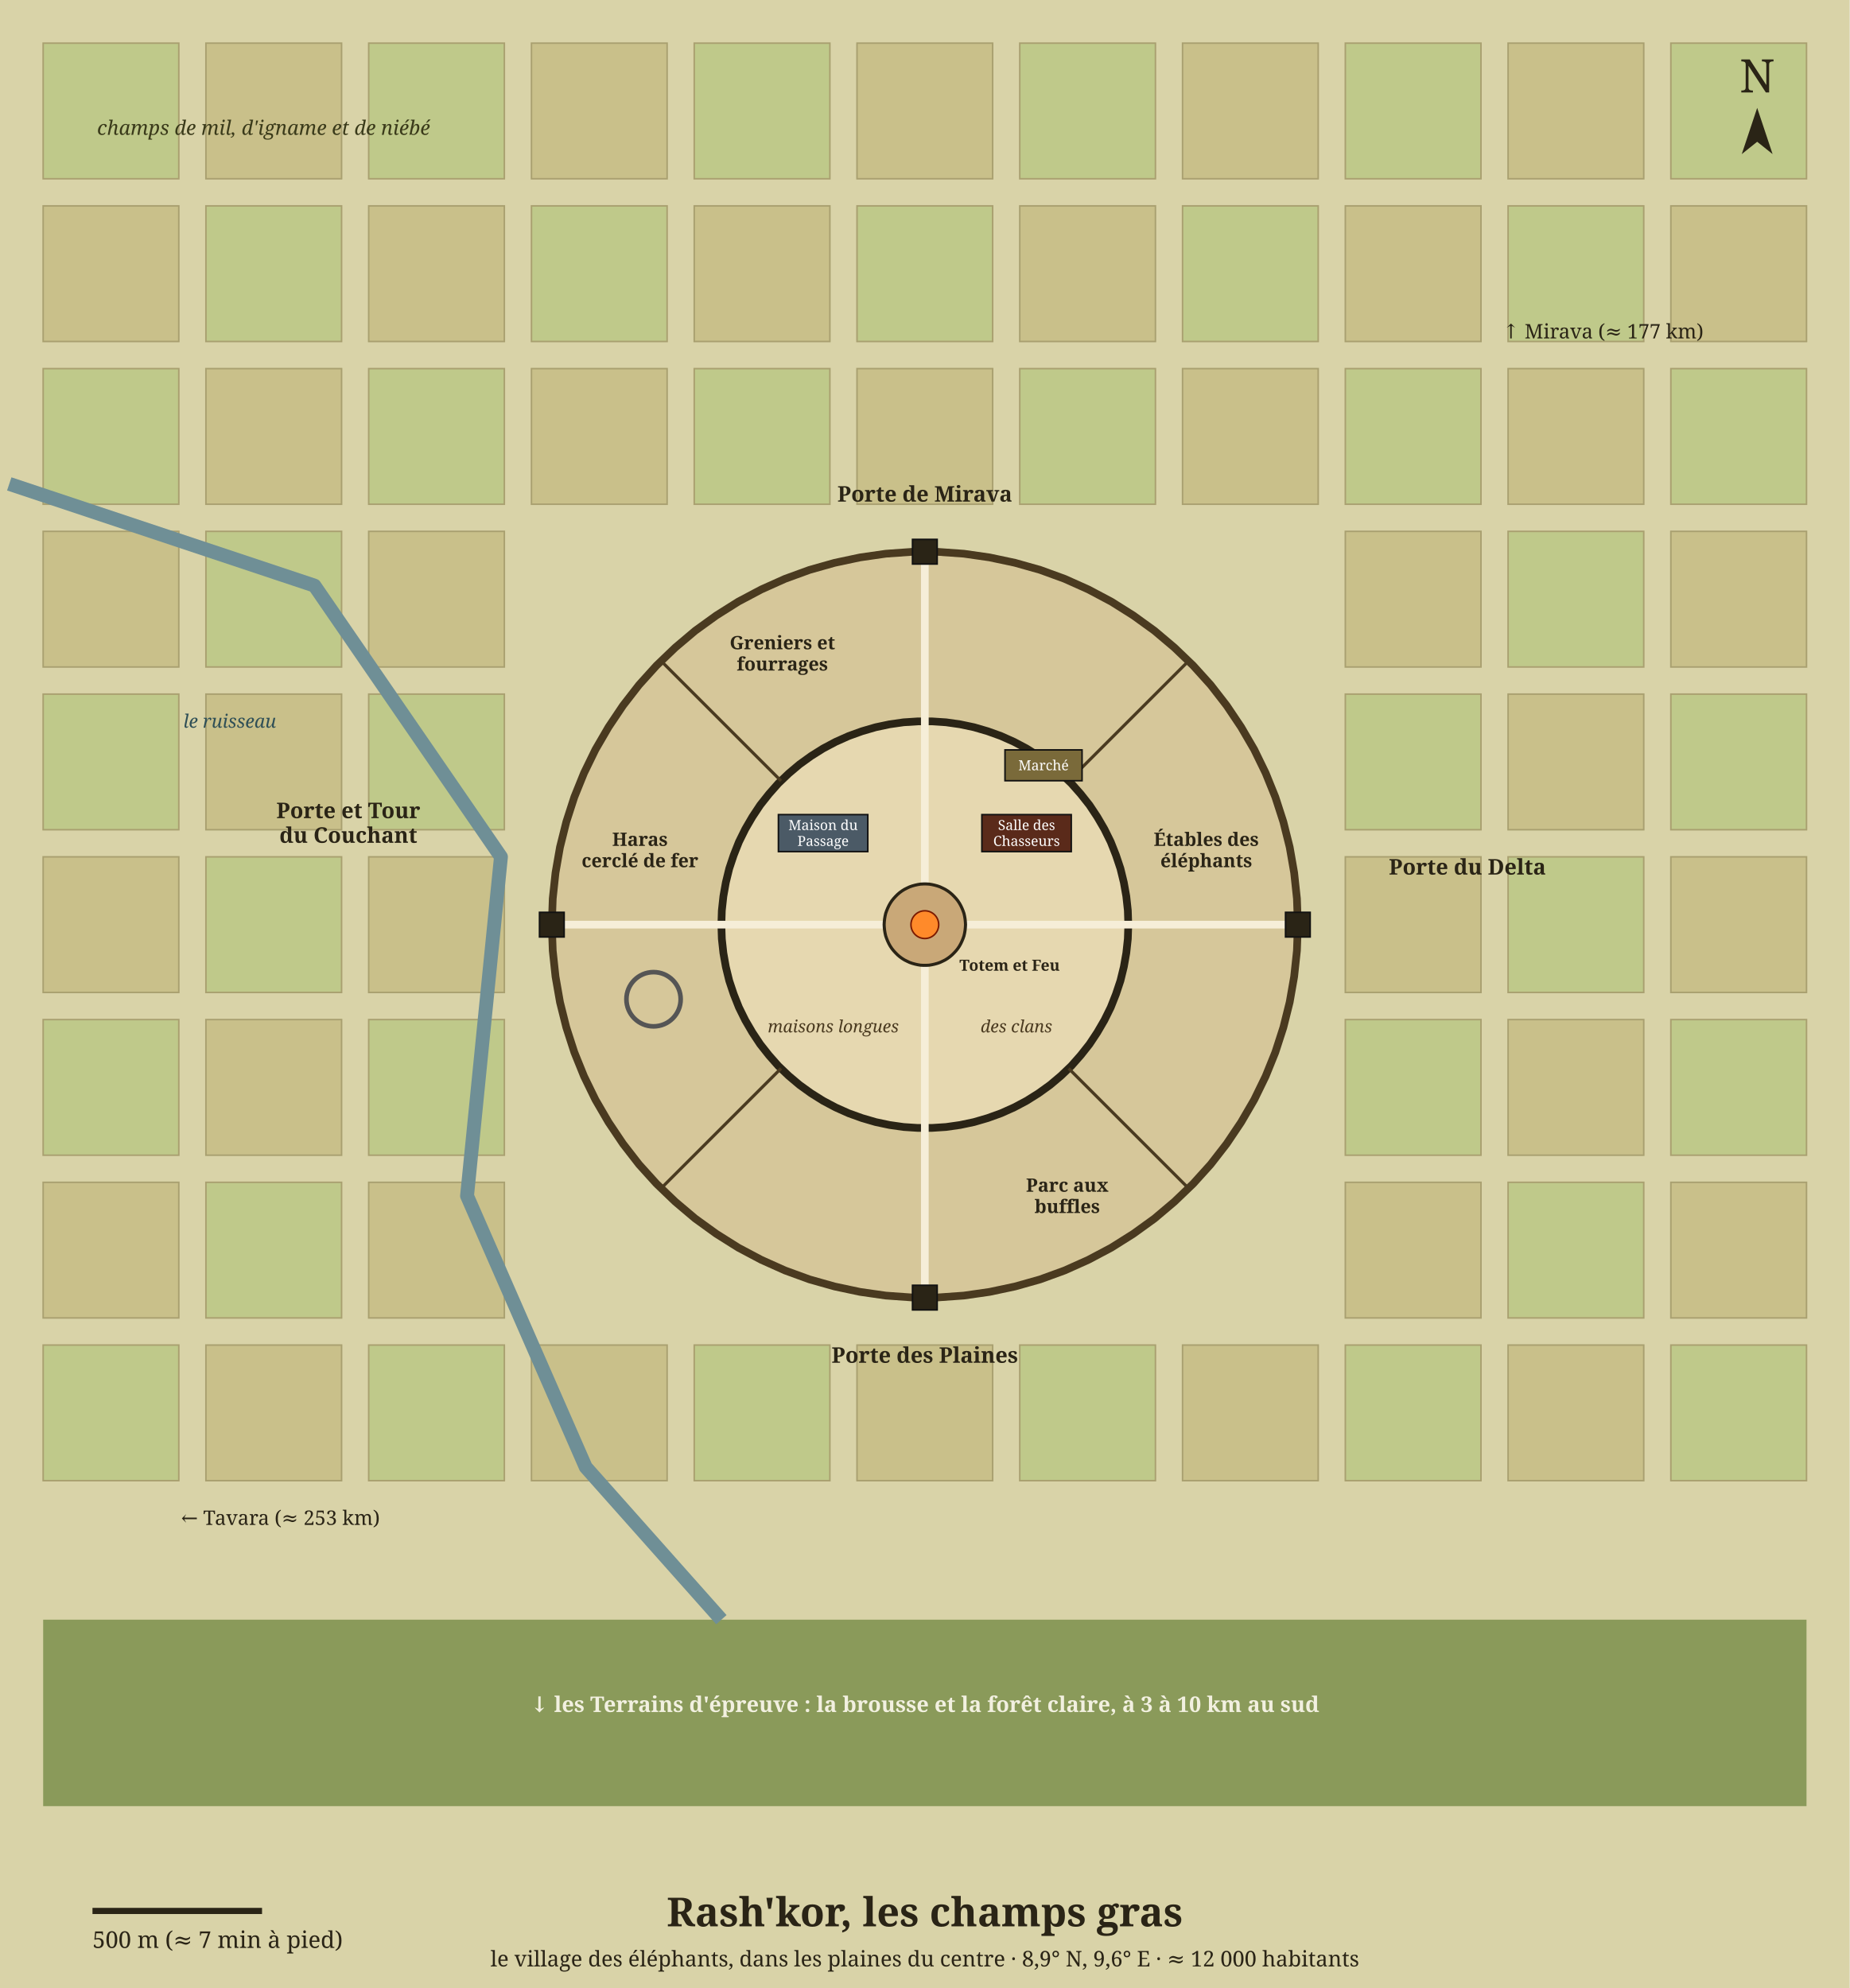
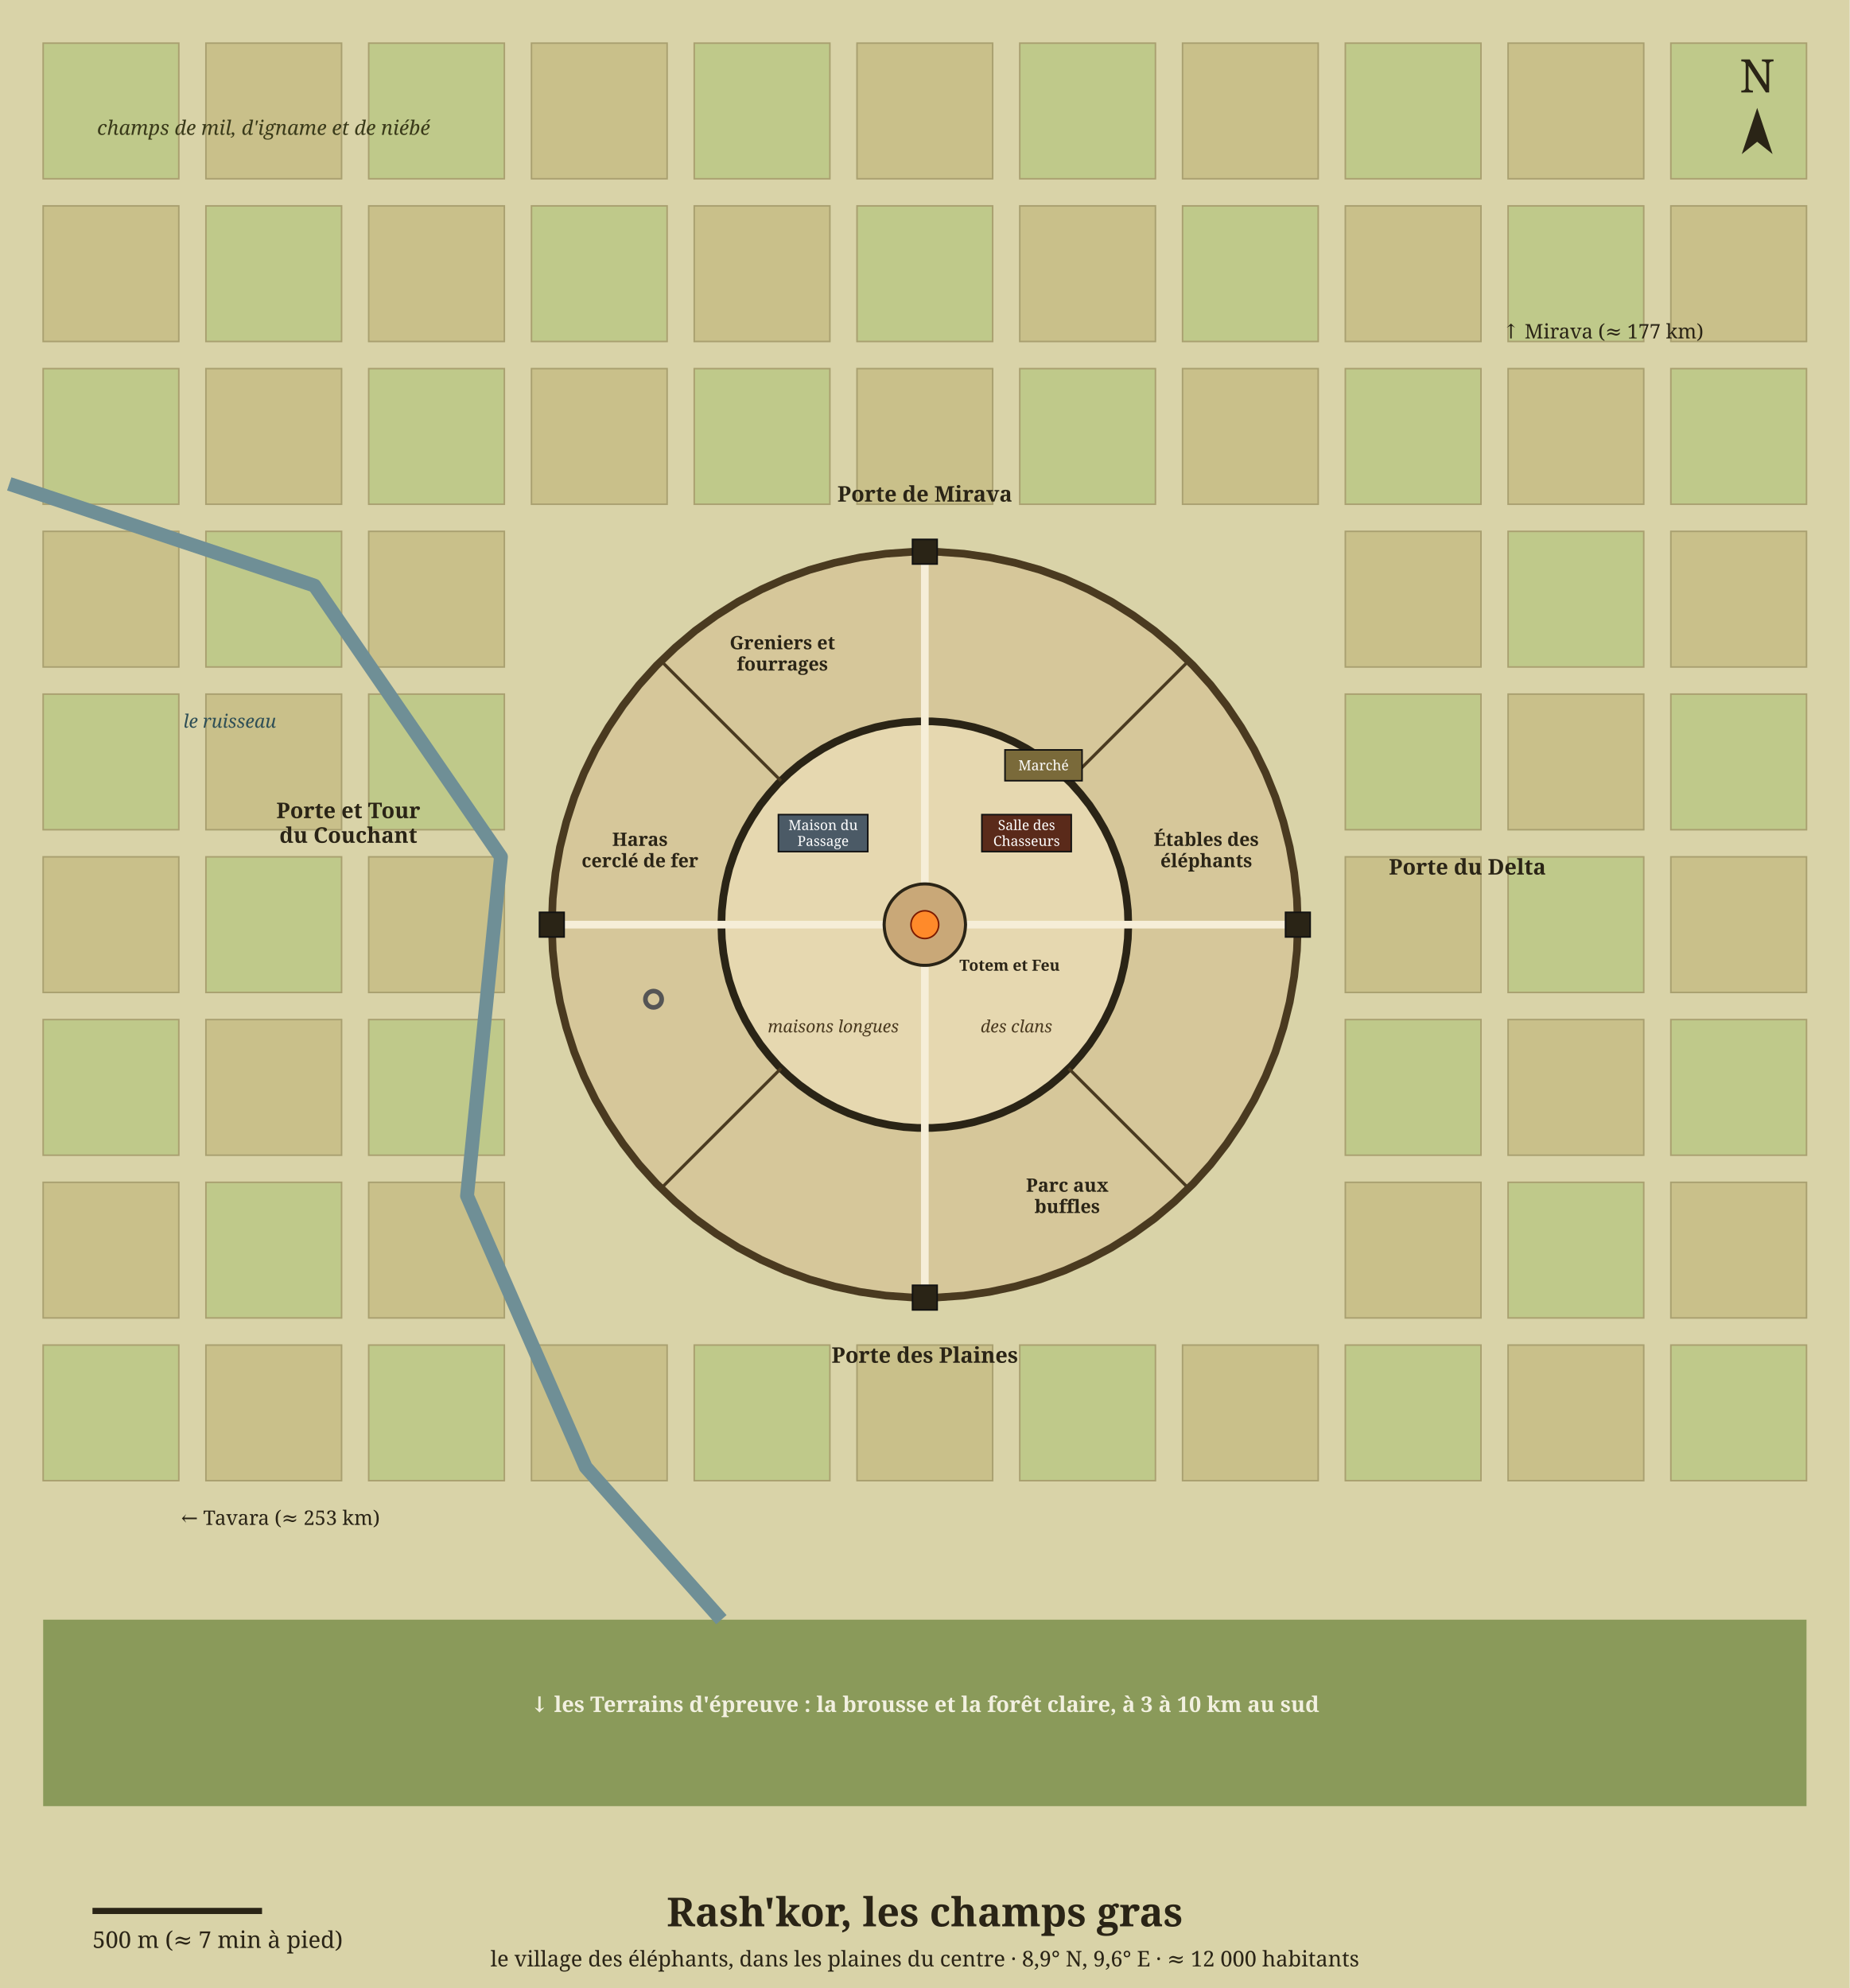
<svg xmlns="http://www.w3.org/2000/svg" viewBox="0 0 1200 1290" font-family="Georgia, serif">
  <rect width="1200" height="1290" fill="#d9d3a8" />
  <polygon points="28.0,960.8 116.0,960.8 116.0,872.8 28.0,872.8" fill="#bfc98a" stroke="#a9a070" stroke-width="1" />
  <polygon points="28.0,855.2 116.0,855.2 116.0,767.2 28.0,767.2" fill="#c9c08a" stroke="#a9a070" stroke-width="1" />
  <polygon points="28.0,749.6 116.0,749.6 116.0,661.6 28.0,661.6" fill="#bfc98a" stroke="#a9a070" stroke-width="1" />
  <polygon points="28.0,644.0 116.0,644.0 116.0,556.0 28.0,556.0" fill="#c9c08a" stroke="#a9a070" stroke-width="1" />
  <polygon points="28.0,538.4 116.0,538.4 116.0,450.4 28.0,450.4" fill="#bfc98a" stroke="#a9a070" stroke-width="1" />
  <polygon points="28.0,432.8 116.0,432.8 116.0,344.8 28.0,344.8" fill="#c9c08a" stroke="#a9a070" stroke-width="1" />
  <polygon points="28.0,327.2 116.0,327.2 116.0,239.2 28.0,239.2" fill="#bfc98a" stroke="#a9a070" stroke-width="1" />
  <polygon points="28.0,221.6 116.0,221.6 116.0,133.6 28.0,133.6" fill="#c9c08a" stroke="#a9a070" stroke-width="1" />
  <polygon points="28.0,116.0 116.0,116.0 116.0,28.0 28.0,28.0" fill="#bfc98a" stroke="#a9a070" stroke-width="1" />
  <polygon points="133.6,960.8 221.6,960.8 221.6,872.8 133.6,872.8" fill="#c9c08a" stroke="#a9a070" stroke-width="1" />
  <polygon points="133.6,855.2 221.6,855.2 221.6,767.2 133.6,767.2" fill="#bfc98a" stroke="#a9a070" stroke-width="1" />
  <polygon points="133.6,749.6 221.6,749.6 221.6,661.6 133.6,661.6" fill="#c9c08a" stroke="#a9a070" stroke-width="1" />
  <polygon points="133.6,644.0 221.6,644.0 221.6,556.0 133.6,556.0" fill="#bfc98a" stroke="#a9a070" stroke-width="1" />
  <polygon points="133.6,538.4 221.6,538.4 221.6,450.4 133.6,450.4" fill="#c9c08a" stroke="#a9a070" stroke-width="1" />
  <polygon points="133.6,432.8 221.6,432.8 221.6,344.8 133.6,344.8" fill="#bfc98a" stroke="#a9a070" stroke-width="1" />
  <polygon points="133.6,327.2 221.6,327.2 221.6,239.2 133.6,239.2" fill="#c9c08a" stroke="#a9a070" stroke-width="1" />
  <polygon points="133.6,221.6 221.6,221.6 221.6,133.6 133.6,133.6" fill="#bfc98a" stroke="#a9a070" stroke-width="1" />
  <polygon points="133.6,116.0 221.6,116.0 221.6,28.0 133.6,28.0" fill="#c9c08a" stroke="#a9a070" stroke-width="1" />
  <polygon points="239.2,960.8 327.2,960.8 327.2,872.8 239.2,872.8" fill="#bfc98a" stroke="#a9a070" stroke-width="1" />
  <polygon points="239.2,855.2 327.2,855.2 327.2,767.2 239.2,767.2" fill="#c9c08a" stroke="#a9a070" stroke-width="1" />
  <polygon points="239.2,749.6 327.2,749.6 327.2,661.6 239.2,661.6" fill="#bfc98a" stroke="#a9a070" stroke-width="1" />
  <polygon points="239.2,644.0 327.2,644.0 327.2,556.0 239.2,556.0" fill="#c9c08a" stroke="#a9a070" stroke-width="1" />
  <polygon points="239.2,538.4 327.2,538.4 327.2,450.4 239.2,450.4" fill="#bfc98a" stroke="#a9a070" stroke-width="1" />
  <polygon points="239.2,432.8 327.2,432.8 327.2,344.8 239.2,344.8" fill="#c9c08a" stroke="#a9a070" stroke-width="1" />
  <polygon points="239.2,327.2 327.2,327.2 327.2,239.2 239.2,239.2" fill="#bfc98a" stroke="#a9a070" stroke-width="1" />
  <polygon points="239.2,221.6 327.2,221.6 327.2,133.6 239.2,133.6" fill="#c9c08a" stroke="#a9a070" stroke-width="1" />
  <polygon points="239.2,116.0 327.2,116.0 327.2,28.0 239.2,28.0" fill="#bfc98a" stroke="#a9a070" stroke-width="1" />
  <polygon points="344.8,960.8 432.8,960.8 432.8,872.8 344.8,872.8" fill="#c9c08a" stroke="#a9a070" stroke-width="1" />
  <polygon points="344.8,327.2 432.8,327.2 432.8,239.2 344.8,239.2" fill="#c9c08a" stroke="#a9a070" stroke-width="1" />
  <polygon points="344.8,221.6 432.8,221.6 432.8,133.6 344.8,133.6" fill="#bfc98a" stroke="#a9a070" stroke-width="1" />
  <polygon points="344.8,116.0 432.8,116.0 432.8,28.0 344.8,28.0" fill="#c9c08a" stroke="#a9a070" stroke-width="1" />
  <polygon points="450.4,960.8 538.4,960.8 538.4,872.8 450.4,872.8" fill="#bfc98a" stroke="#a9a070" stroke-width="1" />
  <polygon points="450.4,327.2 538.4,327.2 538.4,239.2 450.4,239.2" fill="#bfc98a" stroke="#a9a070" stroke-width="1" />
  <polygon points="450.4,221.6 538.4,221.6 538.4,133.6 450.4,133.6" fill="#c9c08a" stroke="#a9a070" stroke-width="1" />
  <polygon points="450.4,116.0 538.4,116.0 538.4,28.0 450.4,28.0" fill="#bfc98a" stroke="#a9a070" stroke-width="1" />
  <polygon points="556.0,960.8 644.0,960.8 644.0,872.8 556.0,872.8" fill="#c9c08a" stroke="#a9a070" stroke-width="1" />
  <polygon points="556.0,327.2 644.0,327.2 644.0,239.2 556.0,239.2" fill="#c9c08a" stroke="#a9a070" stroke-width="1" />
  <polygon points="556.0,221.6 644.0,221.6 644.0,133.6 556.0,133.6" fill="#bfc98a" stroke="#a9a070" stroke-width="1" />
  <polygon points="556.0,116.0 644.0,116.0 644.0,28.0 556.0,28.0" fill="#c9c08a" stroke="#a9a070" stroke-width="1" />
  <polygon points="661.6,960.8 749.6,960.8 749.6,872.8 661.6,872.8" fill="#bfc98a" stroke="#a9a070" stroke-width="1" />
  <polygon points="661.6,327.2 749.6,327.2 749.6,239.2 661.6,239.2" fill="#bfc98a" stroke="#a9a070" stroke-width="1" />
  <polygon points="661.6,221.6 749.6,221.6 749.6,133.6 661.6,133.6" fill="#c9c08a" stroke="#a9a070" stroke-width="1" />
  <polygon points="661.6,116.0 749.6,116.0 749.6,28.0 661.6,28.0" fill="#bfc98a" stroke="#a9a070" stroke-width="1" />
  <polygon points="767.2,960.8 855.2,960.8 855.2,872.8 767.2,872.8" fill="#c9c08a" stroke="#a9a070" stroke-width="1" />
  <polygon points="767.2,327.2 855.2,327.2 855.2,239.2 767.2,239.2" fill="#c9c08a" stroke="#a9a070" stroke-width="1" />
  <polygon points="767.2,221.6 855.2,221.6 855.2,133.6 767.2,133.6" fill="#bfc98a" stroke="#a9a070" stroke-width="1" />
  <polygon points="767.2,116.0 855.2,116.0 855.2,28.0 767.2,28.0" fill="#c9c08a" stroke="#a9a070" stroke-width="1" />
  <polygon points="872.8,960.8 960.8,960.8 960.8,872.8 872.8,872.8" fill="#bfc98a" stroke="#a9a070" stroke-width="1" />
  <polygon points="872.8,855.2 960.8,855.2 960.8,767.2 872.8,767.2" fill="#c9c08a" stroke="#a9a070" stroke-width="1" />
  <polygon points="872.8,749.6 960.8,749.6 960.8,661.6 872.8,661.6" fill="#bfc98a" stroke="#a9a070" stroke-width="1" />
  <polygon points="872.8,644.0 960.8,644.0 960.8,556.0 872.8,556.0" fill="#c9c08a" stroke="#a9a070" stroke-width="1" />
  <polygon points="872.8,538.4 960.8,538.4 960.8,450.4 872.8,450.4" fill="#bfc98a" stroke="#a9a070" stroke-width="1" />
  <polygon points="872.8,432.8 960.8,432.8 960.8,344.8 872.8,344.8" fill="#c9c08a" stroke="#a9a070" stroke-width="1" />
  <polygon points="872.8,327.2 960.8,327.2 960.8,239.2 872.8,239.2" fill="#bfc98a" stroke="#a9a070" stroke-width="1" />
  <polygon points="872.8,221.6 960.8,221.6 960.8,133.6 872.8,133.6" fill="#c9c08a" stroke="#a9a070" stroke-width="1" />
  <polygon points="872.8,116.0 960.8,116.0 960.8,28.0 872.8,28.0" fill="#bfc98a" stroke="#a9a070" stroke-width="1" />
  <polygon points="978.4,960.8 1066.4,960.8 1066.4,872.8 978.4,872.8" fill="#c9c08a" stroke="#a9a070" stroke-width="1" />
  <polygon points="978.4,855.2 1066.4,855.2 1066.4,767.2 978.4,767.2" fill="#bfc98a" stroke="#a9a070" stroke-width="1" />
  <polygon points="978.4,749.6 1066.4,749.6 1066.4,661.6 978.4,661.6" fill="#c9c08a" stroke="#a9a070" stroke-width="1" />
  <polygon points="978.4,644.0 1066.4,644.0 1066.4,556.0 978.4,556.0" fill="#bfc98a" stroke="#a9a070" stroke-width="1" />
  <polygon points="978.4,538.4 1066.4,538.4 1066.4,450.4 978.4,450.4" fill="#c9c08a" stroke="#a9a070" stroke-width="1" />
  <polygon points="978.4,432.8 1066.4,432.8 1066.4,344.8 978.4,344.8" fill="#bfc98a" stroke="#a9a070" stroke-width="1" />
  <polygon points="978.4,327.2 1066.4,327.2 1066.4,239.2 978.4,239.2" fill="#c9c08a" stroke="#a9a070" stroke-width="1" />
  <polygon points="978.4,221.6 1066.4,221.6 1066.4,133.6 978.4,133.6" fill="#bfc98a" stroke="#a9a070" stroke-width="1" />
  <polygon points="978.4,116.0 1066.4,116.0 1066.4,28.0 978.4,28.0" fill="#c9c08a" stroke="#a9a070" stroke-width="1" />
  <polygon points="1084.0,960.8 1172.0,960.8 1172.0,872.8 1084.0,872.8" fill="#bfc98a" stroke="#a9a070" stroke-width="1" />
  <polygon points="1084.0,855.2 1172.0,855.2 1172.0,767.2 1084.0,767.2" fill="#c9c08a" stroke="#a9a070" stroke-width="1" />
  <polygon points="1084.0,749.6 1172.0,749.6 1172.0,661.6 1084.0,661.6" fill="#bfc98a" stroke="#a9a070" stroke-width="1" />
  <polygon points="1084.0,644.0 1172.0,644.0 1172.0,556.0 1084.0,556.0" fill="#c9c08a" stroke="#a9a070" stroke-width="1" />
  <polygon points="1084.0,538.4 1172.0,538.4 1172.0,450.4 1084.0,450.4" fill="#bfc98a" stroke="#a9a070" stroke-width="1" />
  <polygon points="1084.0,432.8 1172.0,432.8 1172.0,344.8 1084.0,344.8" fill="#c9c08a" stroke="#a9a070" stroke-width="1" />
  <polygon points="1084.0,327.2 1172.0,327.2 1172.0,239.2 1084.0,239.2" fill="#bfc98a" stroke="#a9a070" stroke-width="1" />
  <polygon points="1084.0,221.6 1172.0,221.6 1172.0,133.6 1084.0,133.6" fill="#c9c08a" stroke="#a9a070" stroke-width="1" />
  <polygon points="1084.0,116.0 1172.0,116.0 1172.0,28.0 1084.0,28.0" fill="#bfc98a" stroke="#a9a070" stroke-width="1" />
  <text x="171.0" y="87.5" font-size="13" text-anchor="middle" fill="#3a3a1a" font-style="italic">champs de mil, d'igname et de niébé</text>
  <polygon points="28.0,1051.0 1172.0,1051.0 1172.0,1172.0 28.0,1172.0" fill="#8a9a5a" stroke="none" stroke-width="1" />
  <text x="600.0" y="1110.9" font-size="14" text-anchor="middle" fill="#f2f0e0" font-weight="bold">↓ les Terrains d'épreuve : la brousse et la forêt claire, à 3 à 10 km au sud</text>
  <polyline points="6.0,314.0 204.0,380.0 325.0,556.0 303.0,776.0 380.0,952.0 468.0,1051.0" fill="none" stroke="#6f8f96" stroke-width="9" stroke-linejoin="round" />
  <text x="149.0" y="472.2" font-size="12" text-anchor="middle" fill="#2f4f56" font-style="italic">le ruisseau</text>
  <polygon points="842.0,600.0 841.4,583.1 839.6,566.3 836.7,549.7 832.6,533.3 827.4,517.2 821.1,501.6 813.7,486.4 805.2,471.8 795.8,457.8 785.4,444.4 774.1,431.9 761.9,420.2 749.0,409.3 735.3,399.4 721.0,390.4 706.1,382.5 690.7,375.6 674.8,369.8 658.5,365.2 642.0,361.7 625.3,359.3 608.4,358.1 591.6,358.1 574.7,359.3 558.0,361.7 541.5,365.2 525.2,369.8 509.3,375.6 493.9,382.5 479.0,390.4 464.7,399.4 451.0,409.3 438.1,420.2 425.9,431.9 414.6,444.4 404.2,457.8 394.8,471.8 386.3,486.4 378.9,501.6 372.6,517.2 367.4,533.3 363.3,549.7 360.4,566.3 358.6,583.1 358.0,600.0 358.6,616.9 360.4,633.7 363.3,650.3 367.4,666.7 372.6,682.8 378.9,698.4 386.3,713.6 394.8,728.2 404.2,742.2 414.6,755.6 425.9,768.1 438.1,779.8 451.0,790.7 464.7,800.6 479.0,809.6 493.9,817.5 509.3,824.4 525.2,830.2 541.5,834.8 558.0,838.3 574.7,840.7 591.6,841.9 608.4,841.9 625.3,840.7 642.0,838.3 658.5,834.8 674.8,830.2 690.7,824.4 706.1,817.5 721.0,809.6 735.3,800.6 749.0,790.7 761.9,779.8 774.1,768.1 785.4,755.6 795.8,742.2 805.2,728.2 813.7,713.6 821.1,698.4 827.4,682.8 832.6,666.7 836.7,650.3 839.6,633.7 841.4,616.9" fill="#d6c79a" stroke="#4a3a20" stroke-width="5" />
  <polygon points="732.0,600.0 731.7,590.8 730.7,581.6 729.1,572.6 726.9,563.6 724.0,554.9 720.6,546.3 716.5,538.0 711.9,530.1 706.8,522.4 701.1,515.2 695.0,508.3 688.3,501.9 681.3,496.0 673.8,490.6 666.0,485.7 657.9,481.4 649.4,477.6 640.8,474.5 631.9,471.9 622.9,470.0 613.8,468.7 604.6,468.1 595.4,468.1 586.2,468.7 577.1,470.0 568.1,471.9 559.2,474.5 550.6,477.6 542.1,481.4 534.0,485.7 526.2,490.6 518.7,496.0 511.7,501.9 505.0,508.3 498.9,515.2 493.2,522.4 488.1,530.1 483.5,538.0 479.4,546.3 476.0,554.9 473.1,563.6 470.9,572.6 469.3,581.6 468.3,590.8 468.0,600.0 468.3,609.2 469.3,618.4 470.9,627.4 473.1,636.4 476.0,645.1 479.4,653.7 483.5,662.0 488.1,669.9 493.2,677.6 498.9,684.8 505.0,691.7 511.7,698.1 518.7,704.0 526.2,709.4 534.0,714.3 542.1,718.6 550.6,722.4 559.2,725.5 568.1,728.1 577.1,730.0 586.2,731.3 595.4,731.9 604.6,731.9 613.8,731.3 622.9,730.0 631.9,728.1 640.8,725.5 649.4,722.4 657.9,718.6 666.0,714.3 673.8,709.4 681.3,704.0 688.3,698.1 695.0,691.7 701.1,684.8 706.8,677.6 711.9,669.9 716.5,662.0 720.6,653.7 724.0,645.1 726.9,636.4 729.1,627.4 730.7,618.4 731.7,609.2" fill="#e6d8b0" stroke="#2a2416" stroke-width="5" />
  <polyline points="693.3,506.7 771.1,428.9" fill="none" stroke="#4a3a20" stroke-width="2" stroke-linejoin="round" />
  <polyline points="693.3,693.3 771.1,771.1" fill="none" stroke="#4a3a20" stroke-width="2" stroke-linejoin="round" />
  <polyline points="506.7,693.3 428.9,771.1" fill="none" stroke="#4a3a20" stroke-width="2" stroke-linejoin="round" />
  <polyline points="506.7,506.7 428.9,428.9" fill="none" stroke="#4a3a20" stroke-width="2" stroke-linejoin="round" />
  <text x="782.6" y="548.9" font-size="12" text-anchor="middle" fill="#2a2416" font-weight="bold">Étables des</text>
  <text x="782.6" y="562.7" font-size="12" text-anchor="middle" fill="#2a2416" font-weight="bold">éléphants</text>
  <text x="692.4" y="773.3" font-size="12" text-anchor="middle" fill="#2a2416" font-weight="bold">Parc aux</text>
  <text x="692.4" y="787.1" font-size="12" text-anchor="middle" fill="#2a2416" font-weight="bold">buffles</text>
  <text x="415.2" y="548.9" font-size="12" text-anchor="middle" fill="#2a2416" font-weight="bold">Haras</text>
  <text x="415.2" y="562.7" font-size="12" text-anchor="middle" fill="#2a2416" font-weight="bold">cerclé de fer</text>
-   <circle cx="424.0" cy="648.4" r="17.6" fill="none" stroke="#555" stroke-width="3" />
+   <circle cx="424.0" cy="648.4" r="5.3" fill="none" stroke="#555" stroke-width="3" />
  <text x="507.6" y="421.3" font-size="12" text-anchor="middle" fill="#2a2416" font-weight="bold">Greniers et</text>
  <text x="507.6" y="435.1" font-size="12" text-anchor="middle" fill="#2a2416" font-weight="bold">fourrages</text>
  <polyline points="600.0,573.6 600.0,358.0" fill="none" stroke="#f6eed8" stroke-width="5" stroke-linejoin="round" />
  <polyline points="626.4,600.0 842.0,600.0" fill="none" stroke="#f6eed8" stroke-width="5" stroke-linejoin="round" />
  <polyline points="600.0,626.4 600.0,842.0" fill="none" stroke="#f6eed8" stroke-width="5" stroke-linejoin="round" />
  <polyline points="573.6,600.0 358.0,600.0" fill="none" stroke="#f6eed8" stroke-width="5" stroke-linejoin="round" />
  <polygon points="626.4,600.0 626.3,598.2 626.1,596.3 625.8,594.5 625.4,592.7 624.8,591.0 624.1,589.3 623.3,587.6 622.4,586.0 621.4,584.5 620.2,583.0 619.0,581.7 617.7,580.4 616.3,579.2 614.8,578.1 613.2,577.1 611.6,576.3 609.9,575.5 608.2,574.9 606.4,574.4 604.6,574.0 602.8,573.7 600.9,573.6 599.1,573.6 597.2,573.7 595.4,574.0 593.6,574.4 591.8,574.9 590.1,575.5 588.4,576.3 586.8,577.1 585.2,578.1 583.7,579.2 582.3,580.4 581.0,581.7 579.8,583.0 578.6,584.5 577.6,586.0 576.7,587.6 575.9,589.3 575.2,591.0 574.6,592.7 574.2,594.5 573.9,596.3 573.7,598.2 573.6,600.0 573.7,601.8 573.9,603.7 574.2,605.5 574.6,607.3 575.2,609.0 575.9,610.7 576.7,612.4 577.6,614.0 578.6,615.5 579.8,617.0 581.0,618.3 582.3,619.6 583.7,620.8 585.2,621.9 586.8,622.9 588.4,623.7 590.1,624.5 591.8,625.1 593.6,625.6 595.4,626.0 597.2,626.3 599.1,626.4 600.9,626.4 602.8,626.3 604.6,626.0 606.4,625.6 608.2,625.1 609.9,624.5 611.6,623.7 613.2,622.9 614.8,621.9 616.3,620.8 617.7,619.6 619.0,618.3 620.2,617.0 621.4,615.5 622.4,614.0 623.3,612.4 624.1,610.7 624.8,609.0 625.4,607.3 625.8,605.5 626.1,603.7 626.3,601.8" fill="#c9a878" stroke="#2a2416" stroke-width="2" />
  <circle cx="600.0" cy="600.0" r="9" fill="#ff8a2a" stroke="#7a1a00" />
  <text x="655.0" y="629.9" font-size="10" text-anchor="middle" fill="#2a2416" font-weight="bold">Totem et Feu</text>
  <rect x="505.0" y="528.6" width="58" height="24" fill="#4b5a66" stroke="#111" />
  <text x="534.0" y="538.6" font-size="9" text-anchor="middle" fill="#fff">Maison du</text>
  <text x="534.0" y="548.9" font-size="9" text-anchor="middle" fill="#fff">Passage</text>
  <rect x="637.0" y="528.6" width="58" height="24" fill="#5a2a1a" stroke="#111" />
  <text x="666.0" y="538.6" font-size="9" text-anchor="middle" fill="#fff">Salle des</text>
  <text x="666.0" y="548.9" font-size="9" text-anchor="middle" fill="#fff">Chasseurs</text>
  <text x="540.6" y="669.9" font-size="11" text-anchor="middle" fill="#4a3a20" font-style="italic">maisons longues</text>
  <text x="659.4" y="669.9" font-size="11" text-anchor="middle" fill="#4a3a20" font-style="italic">des clans</text>
  <rect x="652.0" y="486.6" width="50" height="20" fill="#7a6a3a" stroke="#111" />
  <text x="677.0" y="499.8" font-size="9" text-anchor="middle" fill="#fff">Marché</text>
  <rect x="592.0" y="350.0" width="16" height="16" fill="#2a2416" stroke="#111" />
  <rect x="592.0" y="834.0" width="16" height="16" fill="#2a2416" stroke="#111" />
  <rect x="834.0" y="592.0" width="16" height="16" fill="#2a2416" stroke="#111" />
  <rect x="350.0" y="592.0" width="16" height="16" fill="#2a2416" stroke="#111" />
  <text x="600.0" y="325.5" font-size="14" text-anchor="middle" fill="#2a2416" font-weight="bold">Porte de Mirava</text>
  <text x="600.0" y="884.3" font-size="14" text-anchor="middle" fill="#2a2416" font-weight="bold">Porte des Plaines</text>
  <text x="952.0" y="567.5" font-size="14" text-anchor="middle" fill="#2a2416" font-weight="bold">Porte du Delta</text>
  <text x="226.0" y="530.9" font-size="14" text-anchor="middle" fill="#2a2416" font-weight="bold">Porte et Tour</text>
  <text x="226.0" y="546.9" font-size="14" text-anchor="middle" fill="#2a2416" font-weight="bold">du Couchant</text>
  <text x="1040.0" y="219.6" font-size="13" text-anchor="middle" fill="#2a2416">↑ Mirava (≈ 177 km)</text>
  <text x="182.0" y="989.5" font-size="13" text-anchor="middle" fill="#2a2416">← Tavara (≈ 253 km)</text>
  <line x1="60" y1="1240" x2="170.0" y2="1240" stroke="#2a2416" stroke-width="4" />
  <text x="60" y="1264" font-size="15" fill="#2a2416">500 m (≈ 7 min à pied)</text>
  <text x="1140" y="60" font-size="30" text-anchor="middle" fill="#2a2416">N</text>
  <polygon points="1140,70 1130,100 1140,92 1150,100" fill="#2a2416" />
  <text x="600.0" y="1250" font-size="26" text-anchor="middle" fill="#2a2416" font-weight="bold">Rash'kor, les champs gras</text>
  <text x="600.0" y="1276" font-size="14" text-anchor="middle" fill="#2a2416">le village des éléphants, dans les plaines du centre · 8,9° N, 9,6° E · ≈ 12 000 habitants</text>
</svg>
